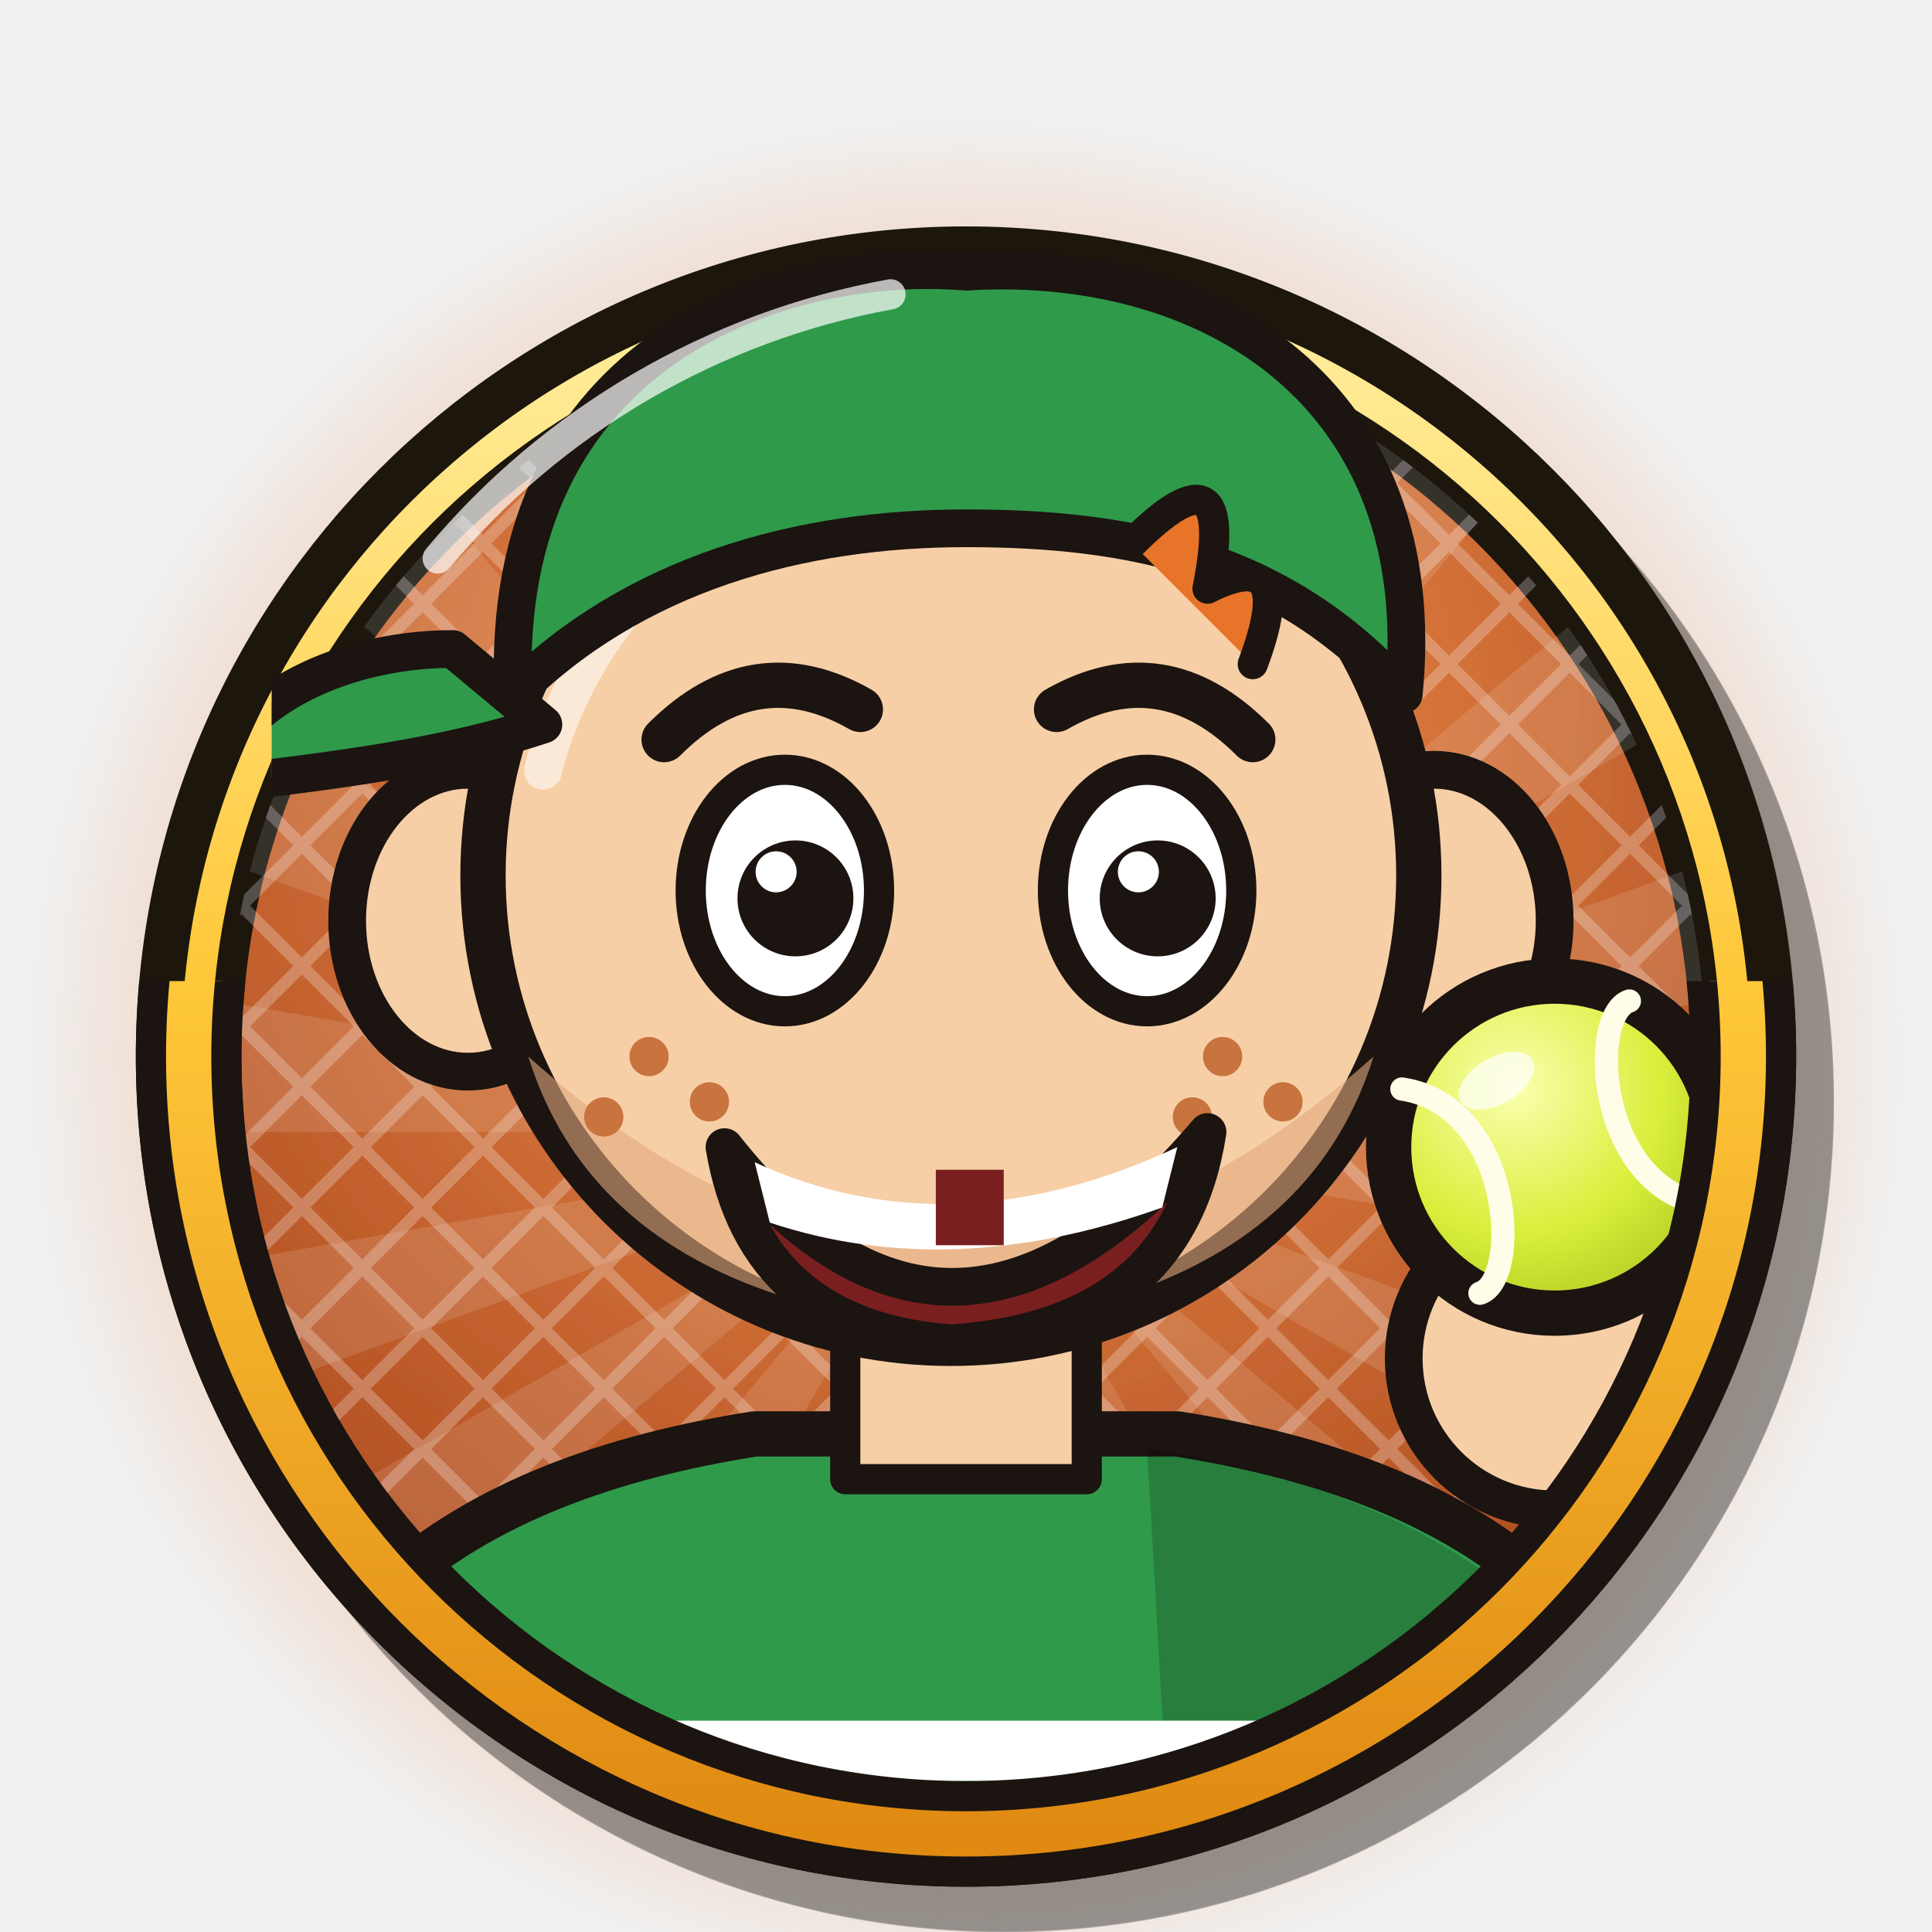
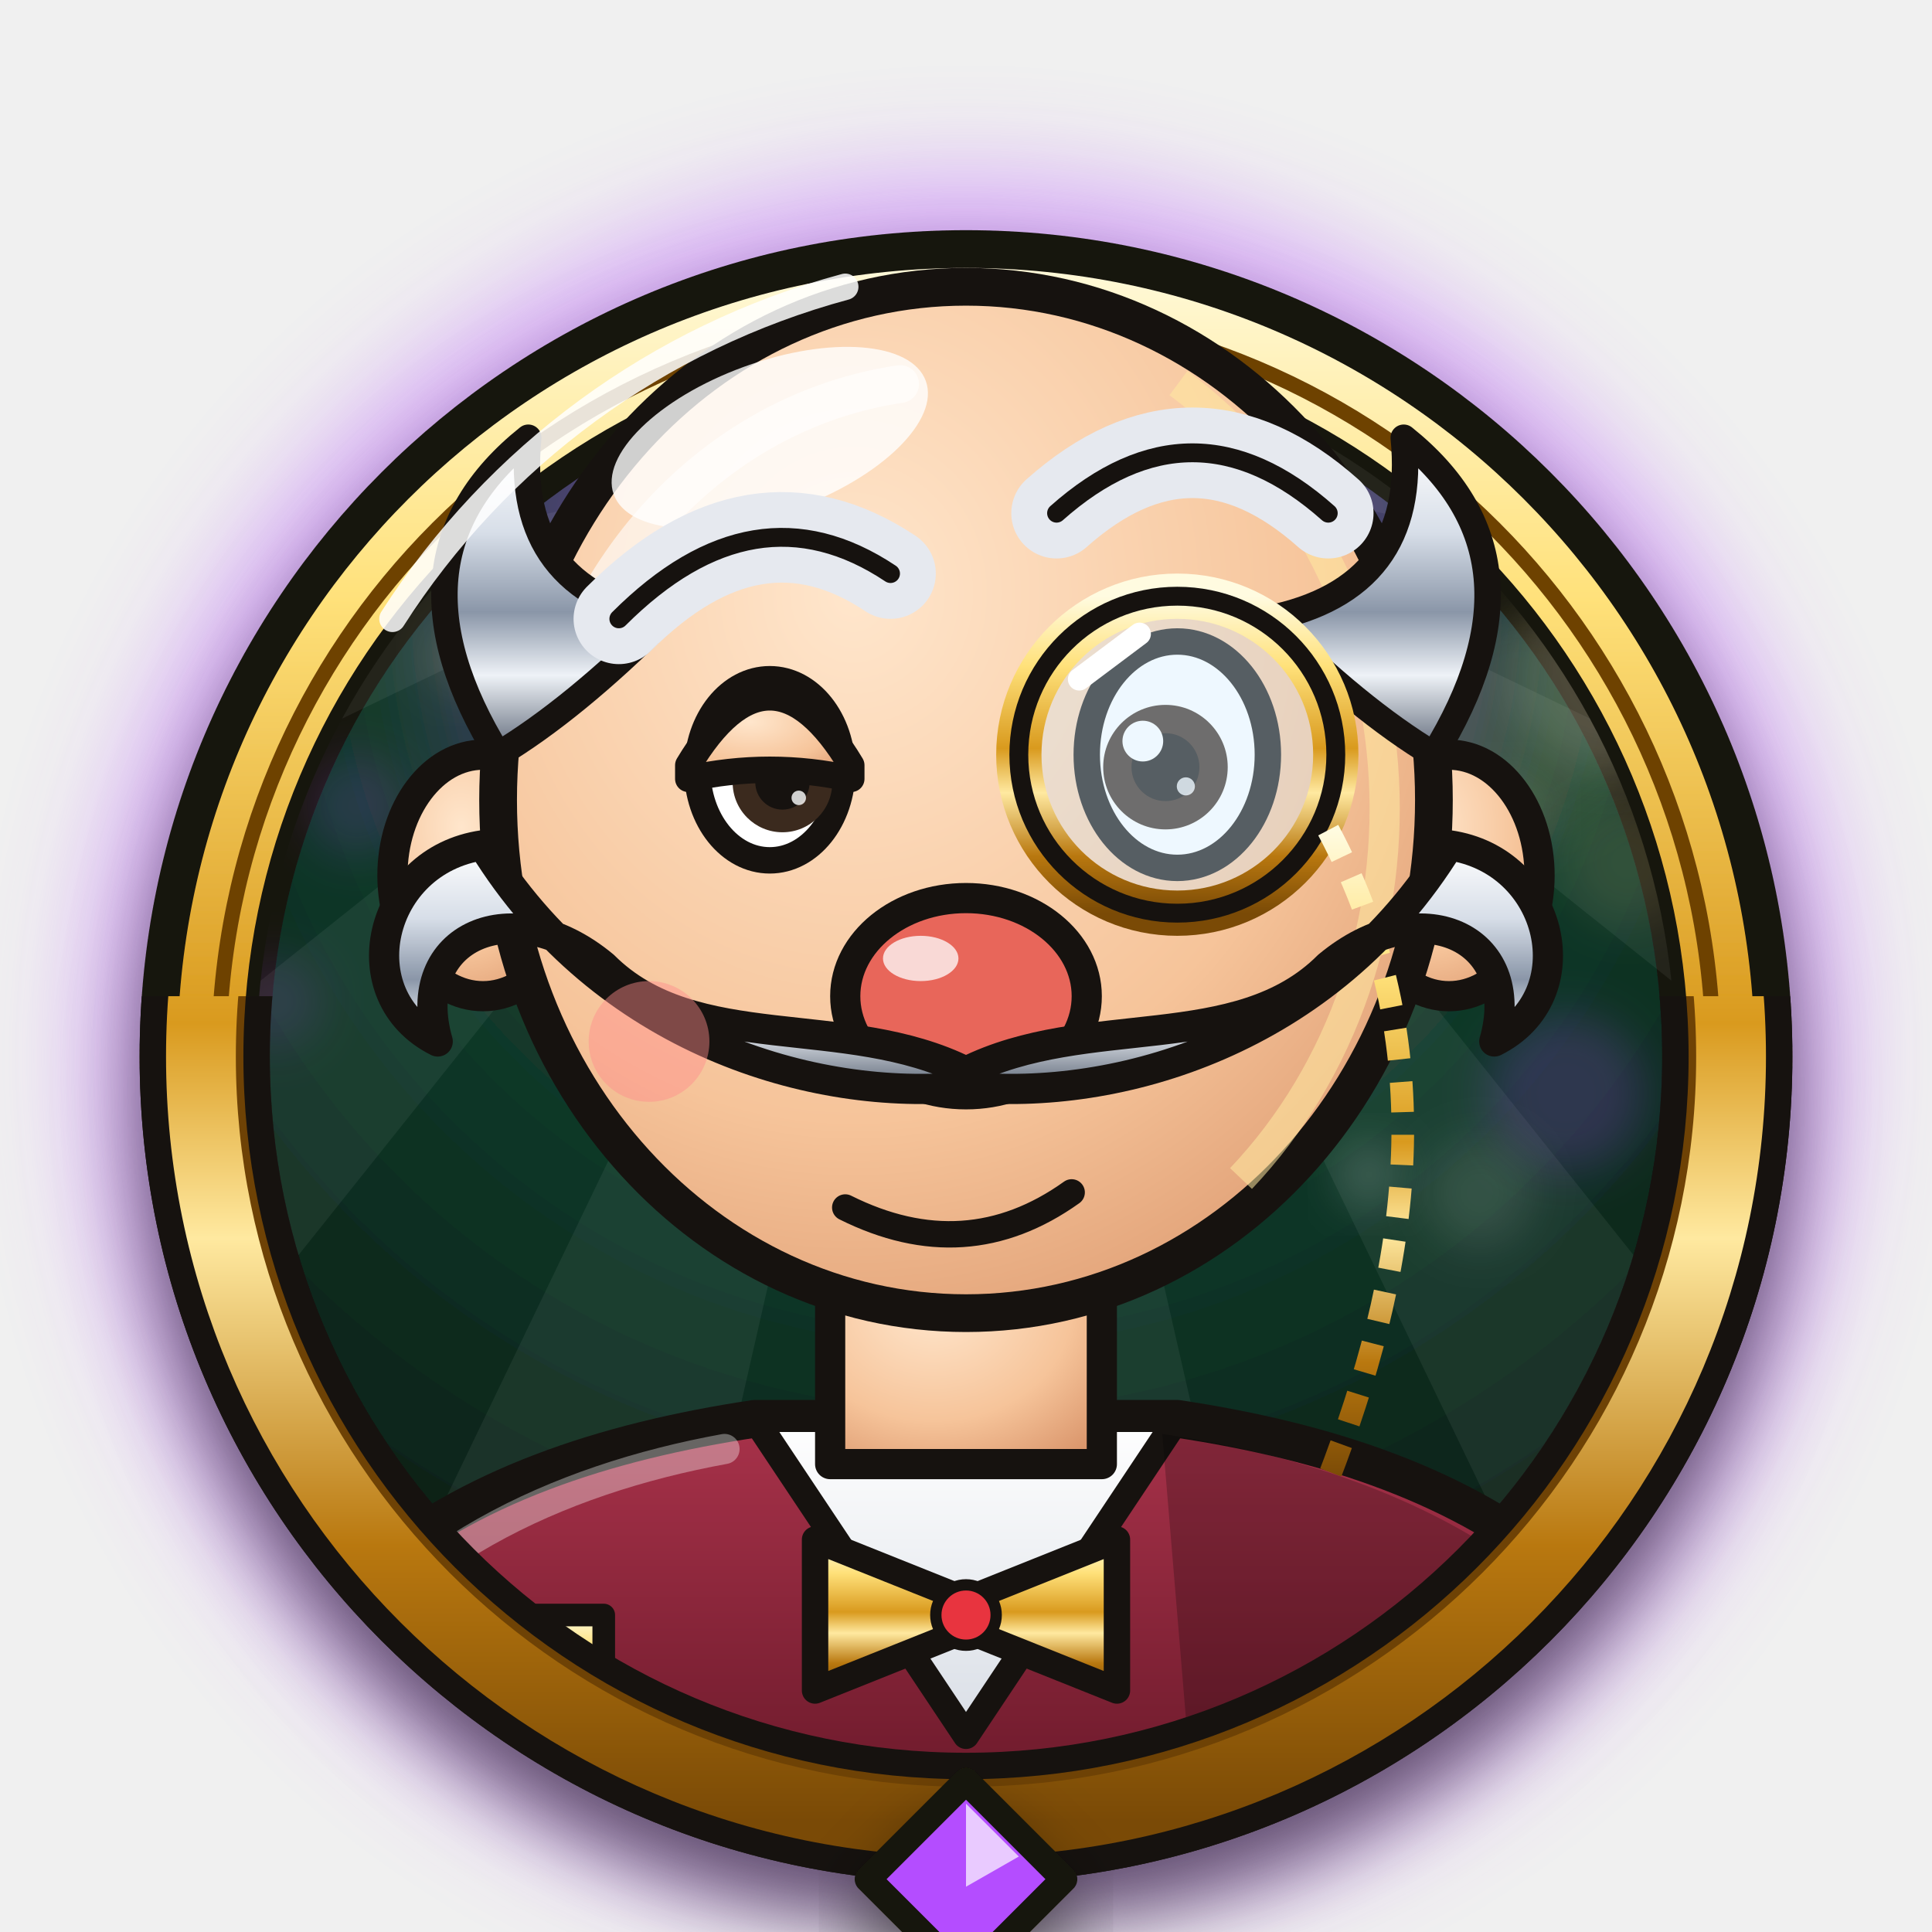
<svg xmlns="http://www.w3.org/2000/svg" width="256" height="256" viewBox="0 0 256 256">
  <style>.lg{font-family:'Luckiest Guy',sans-serif}.li{font-family:'Lilita One',sans-serif}</style>
  <defs>
    <linearGradient id="gold" x1="0" y1="0" x2="0" y2="1">
-       <stop offset="0" stop-color="#fff2a8" />
-       <stop offset=".45" stop-color="#ffc83a" />
-       <stop offset="1" stop-color="#e08a12" />
-     </linearGradient>
-     <linearGradient id="goldText" x1="0" y1="0" x2="0" y2="1">
-       <stop offset="0" stop-color="#fff7c2" />
-       <stop offset=".5" stop-color="#ffd23f" />
-       <stop offset=".51" stop-color="#ffb21e" />
-       <stop offset="1" stop-color="#f47d12" />
-     </linearGradient>
-     <radialGradient id="ballG" cx=".38" cy=".32" r=".8">
-       <stop offset="0" stop-color="#fbffb0" />
-       <stop offset=".55" stop-color="#d9ef3b" />
-       <stop offset="1" stop-color="#a9c21c" />
-     </radialGradient>
-     <pattern id="dots" width="9" height="9" patternUnits="userSpaceOnUse">
-       <circle cx="4.5" cy="4.5" r="1.6" fill="#000" opacity=".16" />
+       <stop offset="0" stop-color="#fffbe0" />
+       <stop offset=".22" stop-color="#ffe17a" />
+       <stop offset=".48" stop-color="#d99a1e" />
+       <stop offset=".62" stop-color="#ffe9a0" />
+       <stop offset=".82" stop-color="#b9780f" />
+       <stop offset="1" stop-color="#7a4a06" />
+     </linearGradient>
+     <linearGradient id="goldH" x1="0" y1="0" x2="1" y2="0">
+       <stop offset="0" stop-color="#8a560a" />
+       <stop offset=".25" stop-color="#ffe9a0" />
+       <stop offset=".5" stop-color="#d99a1e" />
+       <stop offset=".75" stop-color="#fff3c4" />
+       <stop offset="1" stop-color="#8a560a" />
+     </linearGradient>
+     <radialGradient id="goldR" cx=".35" cy=".3" r=".8">
+       <stop offset="0" stop-color="#fffbe0" />
+       <stop offset=".35" stop-color="#ffd75e" />
+       <stop offset=".75" stop-color="#c58512" />
+       <stop offset="1" stop-color="#6e4205" />
+     </radialGradient>
+     <linearGradient id="silver" x1="0" y1="0" x2="0" y2="1">
+       <stop offset="0" stop-color="#ffffff" />
+       <stop offset=".3" stop-color="#d7dee8" />
+       <stop offset=".55" stop-color="#8a96a8" />
+       <stop offset=".75" stop-color="#eef2f7" />
+       <stop offset="1" stop-color="#5a6474" />
+     </linearGradient>
+     <linearGradient id="bronze" x1="0" y1="0" x2="0" y2="1">
+       <stop offset="0" stop-color="#ffe2c4" />
+       <stop offset=".35" stop-color="#d98a4e" />
+       <stop offset=".6" stop-color="#ffc79a" />
+       <stop offset="1" stop-color="#7a3d14" />
+     </linearGradient>
+     <radialGradient id="ballG" cx=".36" cy=".3" r=".85">
+       <stop offset="0" stop-color="#fbffc9" />
+       <stop offset=".5" stop-color="#e2f23c" />
+       <stop offset="1" stop-color="#8fa313" />
+     </radialGradient>
+     <radialGradient id="skinL" cx=".38" cy=".3" r=".85">
+       <stop offset="0" stop-color="#ffe6cc" />
+       <stop offset=".6" stop-color="#f6c49a" />
+       <stop offset="1" stop-color="#d9946a" />
+     </radialGradient>
+     <radialGradient id="skinM" cx=".38" cy=".3" r=".85">
+       <stop offset="0" stop-color="#f6c9a0" />
+       <stop offset=".6" stop-color="#df9e70" />
+       <stop offset="1" stop-color="#b3704a" />
+     </radialGradient>
+     <radialGradient id="skinB" cx=".38" cy=".3" r=".85">
+       <stop offset="0" stop-color="#d79a6e" />
+       <stop offset=".6" stop-color="#a86a42" />
+       <stop offset="1" stop-color="#6e3f22" />
+     </radialGradient>
+     <radialGradient id="fur" cx=".4" cy=".3" r=".85">
+       <stop offset="0" stop-color="#f6d3a2" />
+       <stop offset=".6" stop-color="#d9a066" />
+       <stop offset="1" stop-color="#9c6532" />
+     </radialGradient>
+     <linearGradient id="white" x1="0" y1="0" x2="0" y2="1">
+       <stop offset="0" stop-color="#ffffff" />
+       <stop offset="1" stop-color="#d9dee6" />
+     </linearGradient>
+     <linearGradient id="green" x1="0" y1="0" x2="0" y2="1">
+       <stop offset="0" stop-color="#2f9a5e" />
+       <stop offset="1" stop-color="#0f4a2c" />
+     </linearGradient>
+     <linearGradient id="navy" x1="0" y1="0" x2="0" y2="1">
+       <stop offset="0" stop-color="#2d4a8f" />
+       <stop offset="1" stop-color="#121f45" />
+     </linearGradient>
+     <linearGradient id="burgundy" x1="0" y1="0" x2="0" y2="1">
+       <stop offset="0" stop-color="#a8324a" />
+       <stop offset="1" stop-color="#4f0e1c" />
+     </linearGradient>
+     <linearGradient id="red" x1="0" y1="0" x2="0" y2="1">
+       <stop offset="0" stop-color="#ff6a5a" />
+       <stop offset="1" stop-color="#b8231c" />
+     </linearGradient>
+     <linearGradient id="hairD" x1="0" y1="0" x2="0" y2="1">
+       <stop offset="0" stop-color="#5a3a26" />
+       <stop offset="1" stop-color="#1e120b" />
+     </linearGradient>
+     <linearGradient id="flame" x1="1" y1="0" x2="0" y2="0">
+       <stop offset="0" stop-color="#fff7c0" stop-opacity="0" />
+       <stop offset=".25" stop-color="#ffd23f" />
+       <stop offset=".6" stop-color="#ff8a1e" />
+       <stop offset="1" stop-color="#e8381e" stop-opacity="0" />
+     </linearGradient>
+     <pattern id="grain" width="6" height="6" patternUnits="userSpaceOnUse">
+       <circle cx="1" cy="2" r=".6" fill="#000" opacity=".07" />
+       <circle cx="4" cy="5" r=".5" fill="#fff" opacity=".06" />
    </pattern>
-     <pattern id="dotsL" width="9" height="9" patternUnits="userSpaceOnUse">
-       <circle cx="4.5" cy="4.5" r="1.6" fill="#fff" opacity=".18" />
-     </pattern>
-     <pattern id="grain" width="6" height="6" patternUnits="userSpaceOnUse">
-       <circle cx="1" cy="2" r=".6" fill="#000" opacity=".06" />
-       <circle cx="4" cy="5" r=".5" fill="#fff" opacity=".07" />
-     </pattern>
-     <filter id="comic" x="-20%" y="-20%" width="150%" height="150%">
-       <feOffset dx="5" dy="6" in="SourceAlpha" result="o" />
-       <feFlood flood-color="#000" flood-opacity=".38" />
-       <feComposite in2="o" operator="in" result="s" />
-       <feMerge>
-         <feMergeNode in="s" />
-         <feMergeNode in="SourceGraphic" />
-       </feMerge>
+     <filter id="drop" x="-25%" y="-25%" width="150%" height="160%">
+       <feDropShadow dx="0" dy="6" stdDeviation="5" flood-color="#000" flood-opacity=".55" />
+     </filter>
+     <filter id="glow" x="-50%" y="-50%" width="200%" height="200%">
+       <feGaussianBlur stdDeviation="7" />
+     </filter>
+     <filter id="glowS" x="-50%" y="-50%" width="200%" height="200%">
+       <feGaussianBlur stdDeviation="3" />
    </filter>
  </defs>
-   <radialGradient id="bgk" cx=".5" cy=".3" r=".75">
-     <stop offset="0" stop-color="#f4934f" />
-     <stop offset="1" stop-color="#a8461c" />
+   <radialGradient id="stk" cx=".5" cy=".18" r=".95">
+     <stop offset="0" stop-color="#b44dff" stop-opacity=".95" />
+     <stop offset=".45" stop-color="#123a2a" />
+     <stop offset="1" stop-color="#05140d" />
  </radialGradient>
-   <radialGradient id="halok" cx=".5" cy=".5" r=".5">
-     <stop offset=".6" stop-color="#f4934f" stop-opacity=".55" />
-     <stop offset="1" stop-color="#f4934f" stop-opacity="0" />
-   </radialGradient>
-   <pattern id="pat_k" width="16" height="16" patternUnits="userSpaceOnUse">
-     <path d="M0,8 L8,0 L16,8 L8,16Z" fill="none" stroke="#fff" stroke-width="1.6" opacity=".25" />
-   </pattern>
  <clipPath id="cck">
-     <circle cx="128" cy="140" r="98" />
+     <circle cx="128" cy="140" r="94" />
  </clipPath>
  <clipPath id="chk">
-     <circle cx="128" cy="140" r="98" />
-     <rect x="36" y="-60" width="184" height="200" />
+     <circle cx="128" cy="140" r="94" />
+     <rect x="12" y="-60" width="232" height="200" />
  </clipPath>
-   <clipPath id="botk">
-     <rect x="0" y="130" width="256" height="200" />
+   <clipPath id="lok">
+     <rect x="0" y="132" width="256" height="200" />
  </clipPath>
-   <circle cx="128" cy="140" r="124" fill="url(#halok)" />
-   <g filter="url(#comic)">
-     <circle cx="128" cy="140" r="107" fill="url(#gold)" stroke="#1b1410" stroke-width="6" stroke-linejoin="round" stroke-linecap="round" />
-     <circle cx="128" cy="140" r="98" fill="url(#bgk)" stroke="#1b1410" stroke-width="4" stroke-linejoin="round" stroke-linecap="round" />
-     <g clip-path="url(#cck)">
-       <path d="M128,150L288,150L285.57,177.78Z" fill="#fff" opacity="0.12" />
-       <path d="M128,150L278.35,204.72L266.56,230Z" fill="#fff" opacity="0.12" />
-       <path d="M128,150L250.57,252.85L230.85,272.57Z" fill="#fff" opacity="0.12" />
-       <path d="M128,150L208,288.56L182.72,300.35Z" fill="#fff" opacity="0.12" />
-       <path d="M128,150L155.78,307.57L128,310Z" fill="#fff" opacity="0.12" />
-       <path d="M128,150L100.22,307.57L73.28,300.35Z" fill="#fff" opacity="0.12" />
-       <path d="M128,150L48,288.56L25.15,272.57Z" fill="#fff" opacity="0.12" />
-       <path d="M128,150L5.43,252.85L-10.56,230Z" fill="#fff" opacity="0.12" />
-       <path d="M128,150L-22.35,204.72L-29.57,177.78Z" fill="#fff" opacity="0.12" />
-       <path d="M128,150L-32,150L-29.57,122.22Z" fill="#fff" opacity="0.12" />
-       <path d="M128,150L-22.35,95.28L-10.56,70Z" fill="#fff" opacity="0.12" />
-       <path d="M128,150L5.43,47.15L25.15,27.43Z" fill="#fff" opacity="0.12" />
-       <path d="M128,150L48,11.44L73.28,-0.35Z" fill="#fff" opacity="0.12" />
-       <path d="M128,150L100.22,-7.57L128,-10Z" fill="#fff" opacity="0.12" />
-       <path d="M128,150L155.78,-7.57L182.72,-0.35Z" fill="#fff" opacity="0.12" />
-       <path d="M128,150L208,11.44L230.85,27.43Z" fill="#fff" opacity="0.12" />
-       <path d="M128,150L250.57,47.15L266.56,70Z" fill="#fff" opacity="0.12" />
-       <path d="M128,150L278.35,95.28L285.57,122.22Z" fill="#fff" opacity="0.12" />
-       <rect x="0" y="0" width="256" height="256" fill="url(#pat_k)" />
-       <ellipse cx="128" cy="230" rx="98" ry="34" fill="#000" opacity=".16" />
-     </g>
+   <circle cx="128" cy="140" r="116" fill="#b44dff" opacity=".45" filter="url(#glow)" />
+   <g filter="url(#drop)">
+     <circle cx="128" cy="140" r="107" fill="url(#gold)" stroke="#16120f" stroke-width="5" stroke-linejoin="round" stroke-linecap="round" />
+     <circle cx="128" cy="140" r="99" fill="none" stroke="#6e4205" stroke-width="2" />
+     <circle cx="128" cy="140" r="94" fill="url(#stk)" stroke="#16120f" stroke-width="3.5" stroke-linejoin="round" stroke-linecap="round" />
+   </g>
+   <g clip-path="url(#cck)">
+     <path d="M128,55.4L334.8,55.4L329.62,101.42Z" fill="#fff" opacity="0.06" />
+     <path d="M128,55.4L314.32,145.13L289.68,184.34Z" fill="#fff" opacity="0.06" />
+     <path d="M128,55.4L256.94,217.08L217.73,241.72Z" fill="#fff" opacity="0.06" />
+     <path d="M128,55.4L174.02,257.02L128,262.2Z" fill="#fff" opacity="0.06" />
+     <path d="M128,55.4L81.98,257.02L38.27,241.72Z" fill="#fff" opacity="0.06" />
+     <path d="M128,55.4L-0.94,217.08L-33.68,184.34Z" fill="#fff" opacity="0.06" />
+     <path d="M128,55.4L-58.32,145.13L-73.62,101.42Z" fill="#fff" opacity="0.06" />
+     <path d="M128,55.4L-78.8,55.4L-73.62,9.38Z" fill="#fff" opacity="0.06" />
+     <path d="M128,55.4L-58.32,-34.33L-33.68,-73.54Z" fill="#fff" opacity="0.06" />
+     <path d="M128,55.4L-0.94,-106.28L38.27,-130.92Z" fill="#fff" opacity="0.06" />
+     <path d="M128,55.4L81.98,-146.22L128,-151.4Z" fill="#fff" opacity="0.06" />
+     <path d="M128,55.4L174.02,-146.22L217.73,-130.92Z" fill="#fff" opacity="0.06" />
+     <path d="M128,55.4L256.94,-106.28L289.68,-73.54Z" fill="#fff" opacity="0.06" />
+     <path d="M128,55.4L314.32,-34.33L329.62,9.38Z" fill="#fff" opacity="0.06" />
+     <circle cx="212.74" cy="89.71" r="12.37" fill="#fff" opacity="0.15" filter="url(#glowS)" />
+     <circle cx="217.13" cy="86.99" r="5.95" fill="#b44dff" opacity="0.21" filter="url(#glowS)" />
+     <circle cx="61.59" cy="86.99" r="4.54" fill="#ffe17a" opacity="0.16" filter="url(#glowS)" />
+     <circle cx="200.1" cy="107.69" r="4.66" fill="#fff" opacity="0.12" filter="url(#glowS)" />
+     <circle cx="36.45" cy="132.67" r="6.26" fill="#b44dff" opacity="0.13" filter="url(#glowS)" />
+     <circle cx="100.27" cy="147.32" r="5.72" fill="#ffe17a" opacity="0.16" filter="url(#glowS)" />
+     <circle cx="136.49" cy="55.99" r="6.67" fill="#fff" opacity="0.13" filter="url(#glowS)" />
+     <circle cx="207.53" cy="144.85" r="10.5" fill="#b44dff" opacity="0.2" filter="url(#glowS)" />
+     <circle cx="202.14" cy="96.01" r="14.89" fill="#ffe17a" opacity="0.09" filter="url(#glowS)" />
+     <circle cx="181.38" cy="155.62" r="4.04" fill="#fff" opacity="0.18" filter="url(#glowS)" />
+     <circle cx="47.28" cy="106.74" r="6.77" fill="#b44dff" opacity="0.16" filter="url(#glowS)" />
+     <circle cx="215.67" cy="114.2" r="8.39" fill="#ffe17a" opacity="0.1" filter="url(#glowS)" />
+     <circle cx="196.07" cy="158.06" r="7.29" fill="#fff" opacity="0.11" filter="url(#glowS)" />
+     <circle cx="153.96" cy="143.87" r="6.63" fill="#b44dff" opacity="0.16" filter="url(#glowS)" />
+     <ellipse cx="128" cy="228" rx="94" ry="30" fill="#000" opacity=".25" />
  </g>
  <g clip-path="url(#chk)">
-     <path d="M30,262 C32,214 62,196 100,190 L156,190 C194,196 224,214 226,262Z" fill="#2f9a4a" stroke="#1b1410" stroke-width="6" stroke-linejoin="round" stroke-linecap="round" />
-     <path d="M152,192 C192,198 222,218 224,262 L156,262Z" fill="#000" opacity=".18" />
-     <path d="M30,232 h196" stroke="#fff" stroke-width="8" />
-     <rect x="112" y="168" width="32" height="28" fill="#f7cfa6" stroke="#1b1410" stroke-width="4" stroke-linejoin="round" stroke-linecap="round" />
-     <ellipse cx="62" cy="122" rx="16" ry="20" fill="#f7cfa6" stroke="#1b1410" stroke-width="5" stroke-linejoin="round" stroke-linecap="round" />
-     <ellipse cx="190" cy="122" rx="16" ry="20" fill="#f7cfa6" stroke="#1b1410" stroke-width="5" stroke-linejoin="round" stroke-linecap="round" />
-     <circle cx="126" cy="116" r="62" fill="#f7cfa6" stroke="#1b1410" stroke-width="6" stroke-linejoin="round" stroke-linecap="round" />
-     <path d="M71.95,102.12 A55.8,55.8 0 0,1 117.27,60.89" fill="none" stroke="#fff" stroke-width="5" stroke-linecap="round" opacity=".55" />
-     <path d="M70,140 Q126,190 182,140 Q172,172 126,176 Q80,172 70,140Z" fill="#e2a87f" opacity=".6" />
-     <path d="M68,92 C66,46 104,34 128,36 C160,34 190,52 186,92 C170,74 150,70 128,70 C106,70 84,76 68,92Z" fill="#2f9a4a" stroke="#1b1410" stroke-width="5" stroke-linejoin="round" stroke-linecap="round" />
-     <path d="M60,86 C44,86 30,94 28,104 C46,102 60,100 72,96Z" fill="#2f9a4a" stroke="#1b1410" stroke-width="5" stroke-linejoin="round" stroke-linecap="round" />
-     <path d="M150,72 q14,-14 10,6 q12,-6 6,10" fill="#e8742a" stroke="#1b1410" stroke-width="4" stroke-linejoin="round" stroke-linecap="round" />
-     <path d="M88,98 q12,-12 26,-4 M140,94 q14,-8 26,4" fill="none" stroke="#1b1410" stroke-width="6" stroke-linejoin="round" stroke-linecap="round" />
-     <ellipse cx="104" cy="118" rx="12.48" ry="16" fill="#fff" stroke="#1b1410" stroke-width="4" stroke-linejoin="round" stroke-linecap="round" />
-     <circle cx="105.4" cy="119.04" r="7.68" fill="#1b1410" />
-     <circle cx="102.84" cy="115.52" r="2.72" fill="#fff" />
-     <ellipse cx="152" cy="118" rx="12.48" ry="16" fill="#fff" stroke="#1b1410" stroke-width="4" stroke-linejoin="round" stroke-linecap="round" />
-     <circle cx="153.4" cy="119.04" r="7.68" fill="#1b1410" />
-     <circle cx="150.84" cy="115.52" r="2.72" fill="#fff" />
-     <circle cx="86" cy="140" r="2.6" fill="#c9733f" />
-     <circle cx="94" cy="146" r="2.6" fill="#c9733f" />
-     <circle cx="80" cy="148" r="2.6" fill="#c9733f" />
-     <circle cx="162" cy="140" r="2.6" fill="#c9733f" />
-     <circle cx="170" cy="146" r="2.6" fill="#c9733f" />
-     <circle cx="158" cy="148" r="2.6" fill="#c9733f" />
-     <path d="M96,152 Q126,190 160,150 Q156,176 126,178 Q100,176 96,152Z" fill="#7a1f1f" stroke="#1b1410" stroke-width="5" stroke-linejoin="round" stroke-linecap="round" />
-     <path d="M100,154 Q126,166 156,152 L154,160 Q126,170 102,162Z" fill="#fff" />
-     <rect x="124" y="155" width="9" height="10" fill="#7a1f1f" />
-     <circle cx="206" cy="180" r="20" fill="#f7cfa6" stroke="#1b1410" stroke-width="5" stroke-linejoin="round" stroke-linecap="round" />
-     <circle cx="206" cy="152" r="22" fill="url(#ballG)" stroke="#1b1410" stroke-width="6" stroke-linejoin="round" stroke-linecap="round" />
-     <path d="M185.76,144.3 C200.5,146.5 201.6,169.6 196.1,171.36" fill="none" stroke="#fffde8" stroke-width="3.08" stroke-linecap="round" />
-     <path d="M215.9,132.64 C210.4,134.4 211.5,157.5 226.24,159.7" fill="none" stroke="#fffde8" stroke-width="3.08" stroke-linecap="round" />
-     <ellipse cx="198.3" cy="143.2" rx="5.5" ry="3.08" fill="#fff" opacity=".7" transform="rotate(-30 198.3 143.2)" />
-   </g>
-   <g clip-path="url(#botk)">
-     <circle cx="128" cy="140" r="107" fill="none" stroke="#1b1410" stroke-width="6" />
-     <circle cx="128" cy="140" r="102.5" fill="none" stroke="url(#gold)" stroke-width="7" />
-     <circle cx="128" cy="140" r="98" fill="none" stroke="#1b1410" stroke-width="4" />
-   </g>
-   <path d="M58,74 A102,102 0 0,1 118,39" fill="none" stroke="#fff" stroke-width="4" stroke-linecap="round" opacity=".7" />
+     <path d="M24,262 C28,212 60,194 100,188 L156,188 C196,194 228,212 232,262Z" fill="url(#burgundy)" stroke="#16120f" stroke-width="5" stroke-linejoin="round" stroke-linecap="round" />
+     <path d="M100,188 L128,230 L156,188Z" fill="url(#white)" stroke="#16120f" stroke-width="3.5" stroke-linejoin="round" stroke-linecap="round" />
+     <path d="M108,204 L128,212 L148,204 L148,224 L128,216 L108,224Z" fill="url(#gold)" stroke="#16120f" stroke-width="3.5" stroke-linejoin="round" stroke-linecap="round" />
+     <circle cx="128" cy="214" r="4" fill="#e8343f" stroke="#16120f" stroke-width="1.5" stroke-linejoin="round" stroke-linecap="round" />
+     <path d="M58,214 h22 v14 q-11,11 -22,0Z" fill="url(#gold)" stroke="#16120f" stroke-width="3" stroke-linejoin="round" stroke-linecap="round" />
+     <path d="M154,190 C194,196 226,216 230,262 L160,262Z" fill="#000" opacity=".22" />
+     <path d="M40,226 C52,206 74,196 96,192" fill="none" stroke="#fff" stroke-width="4" stroke-linecap="round" opacity=".35" />
+     <rect x="110" y="164" width="36" height="30" fill="url(#skinL)" stroke="#16120f" stroke-width="4" stroke-linejoin="round" stroke-linecap="round" />
+     <ellipse cx="64" cy="116" rx="12" ry="16" fill="url(#skinL)" stroke="#16120f" stroke-width="4" stroke-linejoin="round" stroke-linecap="round" />
+     <ellipse cx="192" cy="116" rx="12" ry="16" fill="url(#skinL)" stroke="#16120f" stroke-width="4" stroke-linejoin="round" stroke-linecap="round" />
+     <ellipse cx="128" cy="106" rx="62" ry="68" fill="url(#skinL)" stroke="#16120f" stroke-width="5" stroke-linejoin="round" stroke-linecap="round" />
+     <path d="M74.93,88.76 A55.8,61.2 0 0,1 119.27,50.89" fill="none" stroke="#fff" stroke-width="5" stroke-linecap="round" opacity=".6" />
+     <path d="M156.15,50.76 A62,68 0 0,1 164.44,156.16" fill="none" stroke="#ffe9a0" stroke-width="4" opacity=".55" />
+     <path d="M66,100 q-16,-26 4,-42 q-2,20 18,24 q-12,12 -22,18Z" fill="url(#silver)" stroke="#16120f" stroke-width="3.5" stroke-linejoin="round" stroke-linecap="round" />
+     <path d="M190,100 q16,-26 -4,-42 q2,20 -18,24 q12,12 22,18Z" fill="url(#silver)" stroke="#16120f" stroke-width="3.5" stroke-linejoin="round" stroke-linecap="round" />
+     <ellipse cx="102" cy="58" rx="22" ry="10" fill="#fff" opacity=".8" transform="rotate(-20 102 58)" />
+     <path d="M82,82 q18,-18 36,-6" fill="none" stroke="#e6e9ef" stroke-width="12" stroke-linecap="round" />
+     <path d="M140,68 q18,-16 36,0" fill="none" stroke="#e6e9ef" stroke-width="12" stroke-linecap="round" />
+     <path d="M82,82 q18,-18 36,-6 M140,68 q18,-16 36,0" fill="none" stroke="#16120f" stroke-width="2.5" stroke-linejoin="round" stroke-linecap="round" />
+     <ellipse cx="102" cy="102" rx="9.6" ry="12" fill="#fff" stroke="#16120f" stroke-width="3.5" stroke-linejoin="round" stroke-linecap="round" />
+     <circle cx="103.68" cy="103.68" r="6.6" fill="#3b2a1e" />
+     <circle cx="103.68" cy="103.68" r="3.6" fill="#16120f" />
+     <circle cx="101.28" cy="100.92" r="2.16" fill="#fff" />
+     <circle cx="105.84" cy="105.72" r="0.96" fill="#fff" opacity=".8" />
+     <path d="M91.2,101.4 Q102,83.4 112.8,101.4 L112.8,103.2 Q102,100.8 91.2,103.2Z" fill="url(#skinL)" stroke="#16120f" stroke-width="3.5" stroke-linejoin="round" stroke-linecap="round" />
+     <ellipse cx="156" cy="100" rx="12" ry="15" fill="#fff" stroke="#16120f" stroke-width="3.5" stroke-linejoin="round" stroke-linecap="round" />
+     <circle cx="154.43" cy="101.65" r="8.25" fill="#3b2a1e" />
+     <circle cx="154.43" cy="101.65" r="4.5" fill="#16120f" />
+     <circle cx="151.43" cy="98.2" r="2.7" fill="#fff" />
+     <circle cx="157.13" cy="104.2" r="1.2" fill="#fff" opacity=".8" />
+     <circle cx="156" cy="100" r="21" fill="#cfeaff" fill-opacity=".35" stroke="url(#gold)" stroke-width="6" />
+     <circle cx="156" cy="100" r="21" fill="none" stroke="#16120f" stroke-width="2.5" stroke-linejoin="round" stroke-linecap="round" />
+     <path d="M143,90 l8,-6" stroke="#fff" stroke-width="3" stroke-linecap="round" />
+     <path d="M176,110 C192,140 186,170 176,196" fill="none" stroke="url(#gold)" stroke-width="3" stroke-dasharray="4 3" />
+     <ellipse cx="128" cy="132" rx="16" ry="13" fill="#e8665a" stroke="#16120f" stroke-width="4" stroke-linejoin="round" stroke-linecap="round" />
+     <ellipse cx="122" cy="127" rx="5" ry="3" fill="#fff" opacity=".75" />
+     <path d="M128,142 C112,134 92,140 80,128 C68,118 54,124 58,138 C46,132 50,114 64,112 C80,138 108,146 128,144 C148,146 176,138 192,112 C206,114 210,132 198,138 C202,124 188,118 176,128 C164,140 144,134 128,142Z" fill="url(#silver)" stroke="#16120f" stroke-width="4" stroke-linejoin="round" stroke-linecap="round" />
+     <path d="M112,160 q16,8 30,-2" fill="none" stroke="#16120f" stroke-width="3.5" stroke-linejoin="round" stroke-linecap="round" />
+     <circle cx="86" cy="138" r="8" fill="#ff8c8c" opacity=".45" />
+   </g>
+   <g clip-path="url(#lok)">
+     <circle cx="128" cy="140" r="107" fill="none" stroke="#16120f" stroke-width="5" stroke-linejoin="round" stroke-linecap="round" />
+     <circle cx="128" cy="140" r="101" fill="none" stroke="url(#gold)" stroke-width="10" />
+     <circle cx="128" cy="140" r="96" fill="none" stroke="#6e4205" stroke-width="1.5" />
+     <circle cx="128" cy="140" r="94" fill="none" stroke="#16120f" stroke-width="3.5" stroke-linejoin="round" stroke-linecap="round" />
+   </g>
+   <path d="M52,82 A103,103 0 0,1 112,38" fill="none" stroke="#fff" stroke-width="3.5" stroke-linecap="round" opacity=".85" />
+   <g filter="url(#drop)">
+     <path d="M128,236 l13,13 l-13,13 l-13,-13Z" fill="#b44dff" stroke="#16120f" stroke-width="3.5" stroke-linejoin="round" stroke-linecap="round" />
+     <path d="M128,239 l7,7 l-7,4Z" fill="#fff" opacity=".7" />
+   </g>
</svg>
